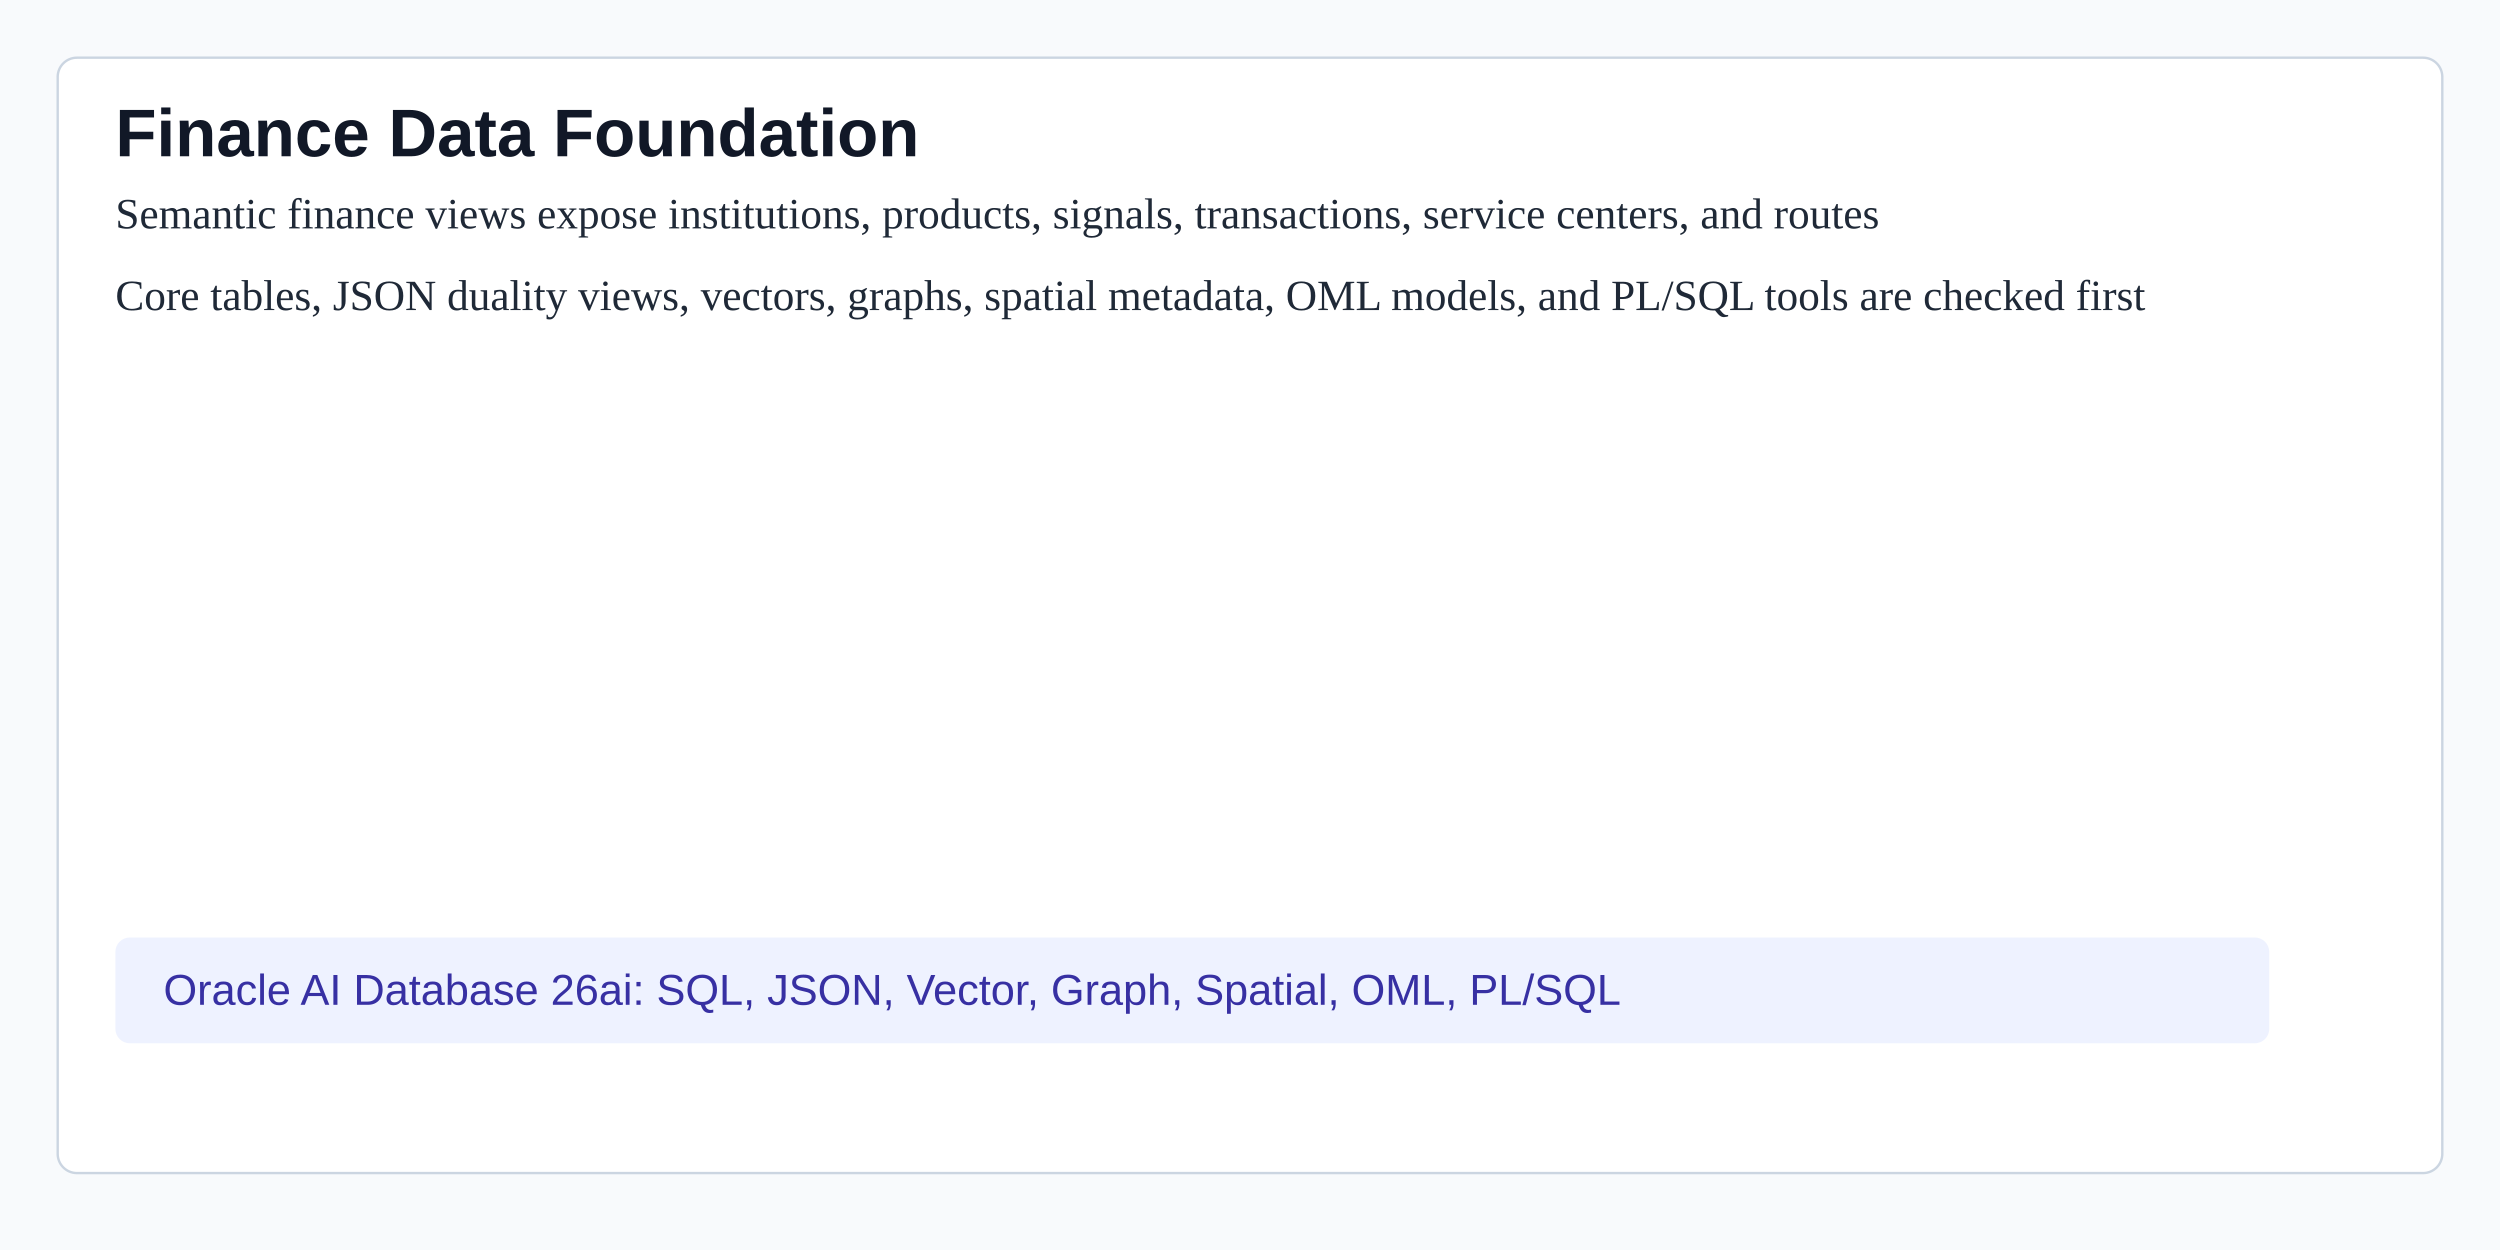
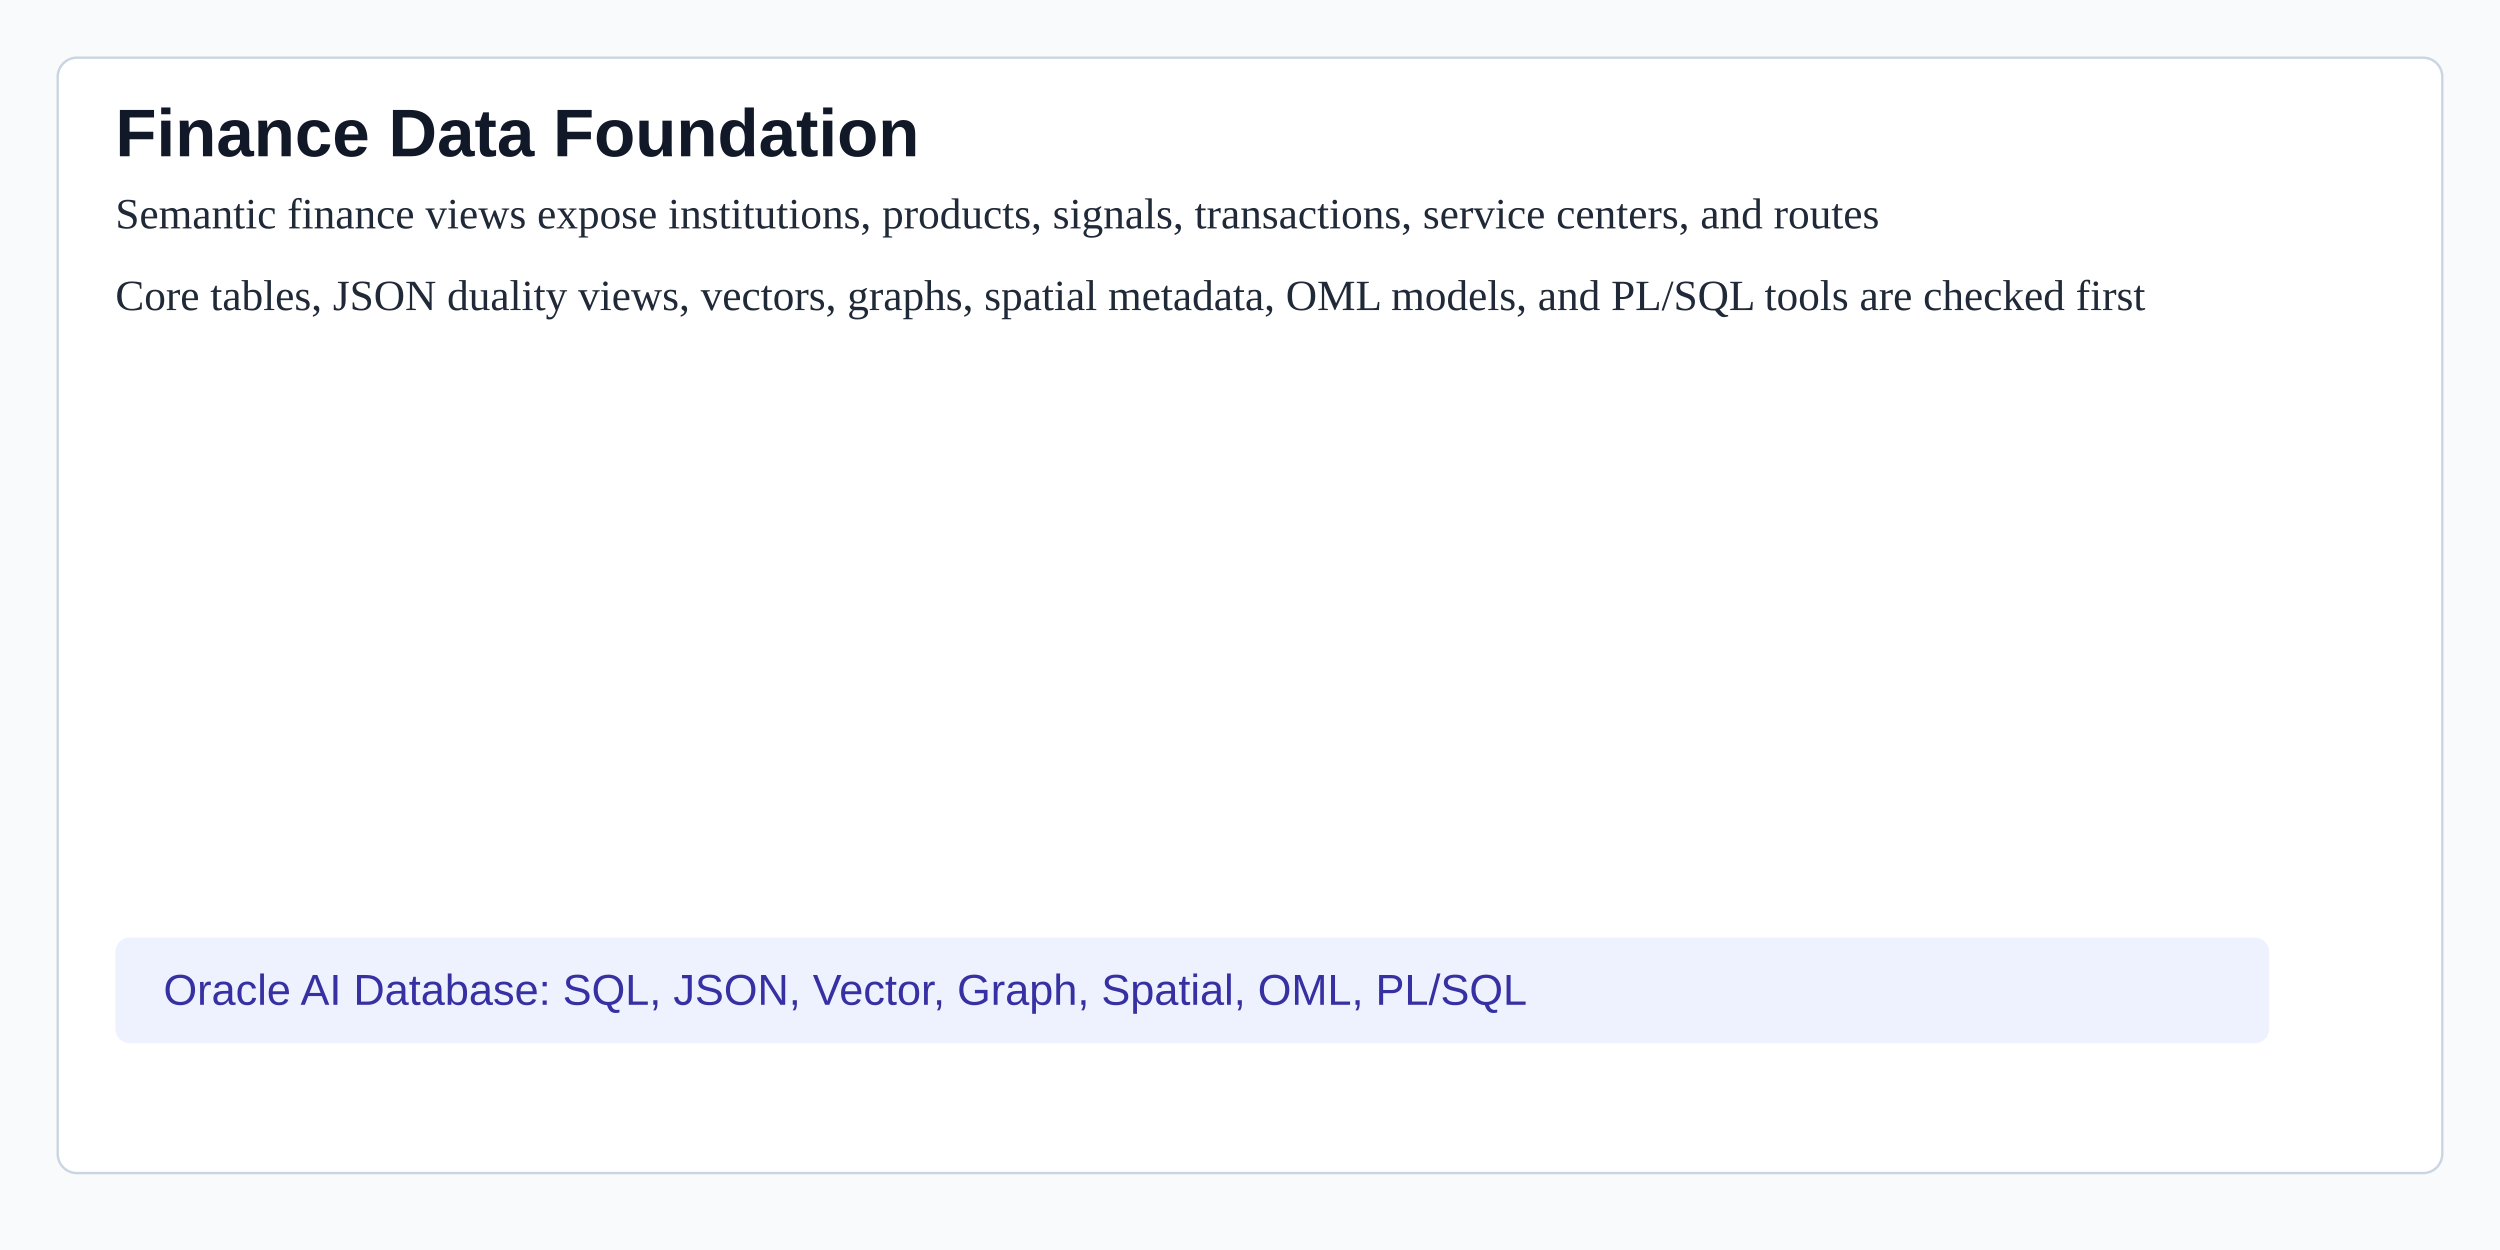
<svg xmlns="http://www.w3.org/2000/svg" width="1040" height="520" viewBox="0 0 1040 520" role="img" aria-labelledby="t">
  <rect width="1040" height="520" fill="#f8fafc" />
  <rect x="24" y="24" width="992" height="464" rx="8" fill="#ffffff" stroke="#cbd5e1" />
  <text x="48" y="65" font-family="Arial, sans-serif" font-size="28" font-weight="700" fill="#111827">Finance Data Foundation</text>
  <text x="48" y="95" font-size="18" fill="#1f2937">Semantic finance views expose institutions, products, signals, transactions, service centers, and routes</text>
  <text x="48" y="129" font-size="18" fill="#1f2937">Core tables, JSON duality views, vectors, graphs, spatial metadata, OML models, and PL/SQL tools are checked first</text>
  <rect x="48" y="390" width="896" height="44" rx="6" fill="#eef2ff" />
-   <text x="68" y="418" font-family="Arial, sans-serif" font-size="18" fill="#3730a3">Oracle AI Database 26ai: SQL, JSON, Vector, Graph, Spatial, OML, PL/SQL</text>
+   <text x="68" y="418" font-family="Arial, sans-serif" font-size="18" fill="#3730a3">Oracle AI Database: SQL, JSON, Vector, Graph, Spatial, OML, PL/SQL</text>
</svg>
